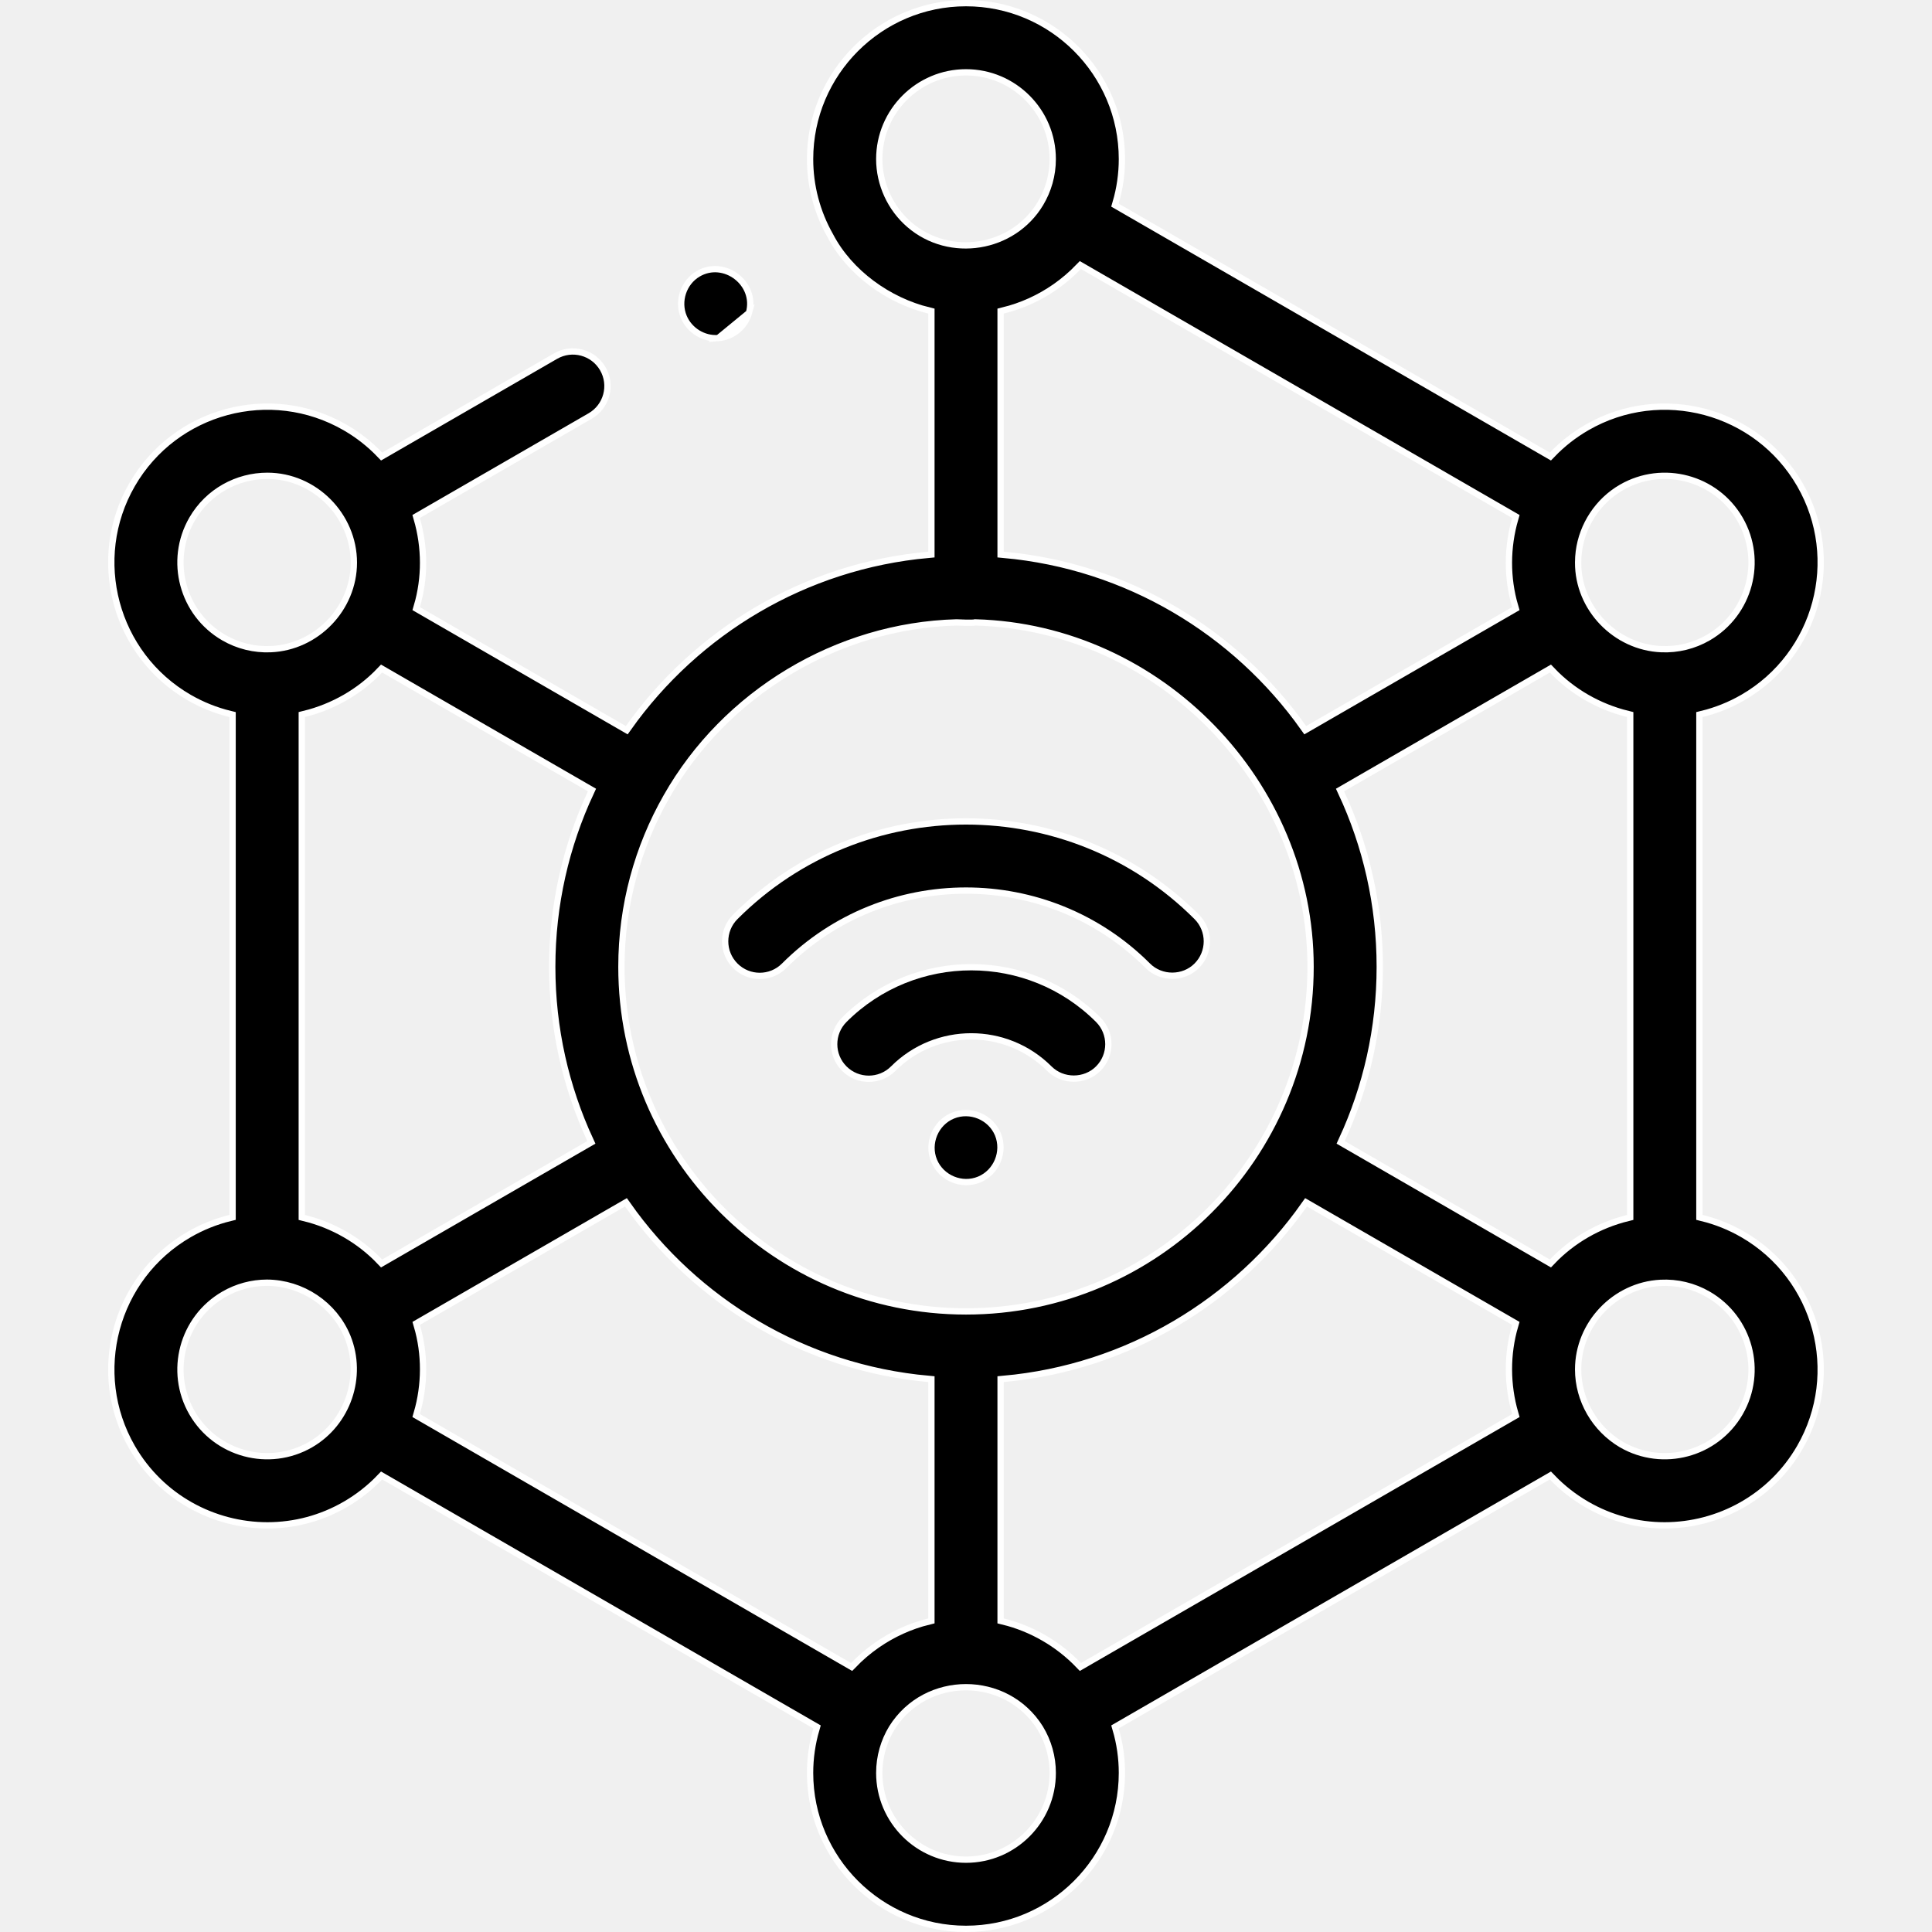
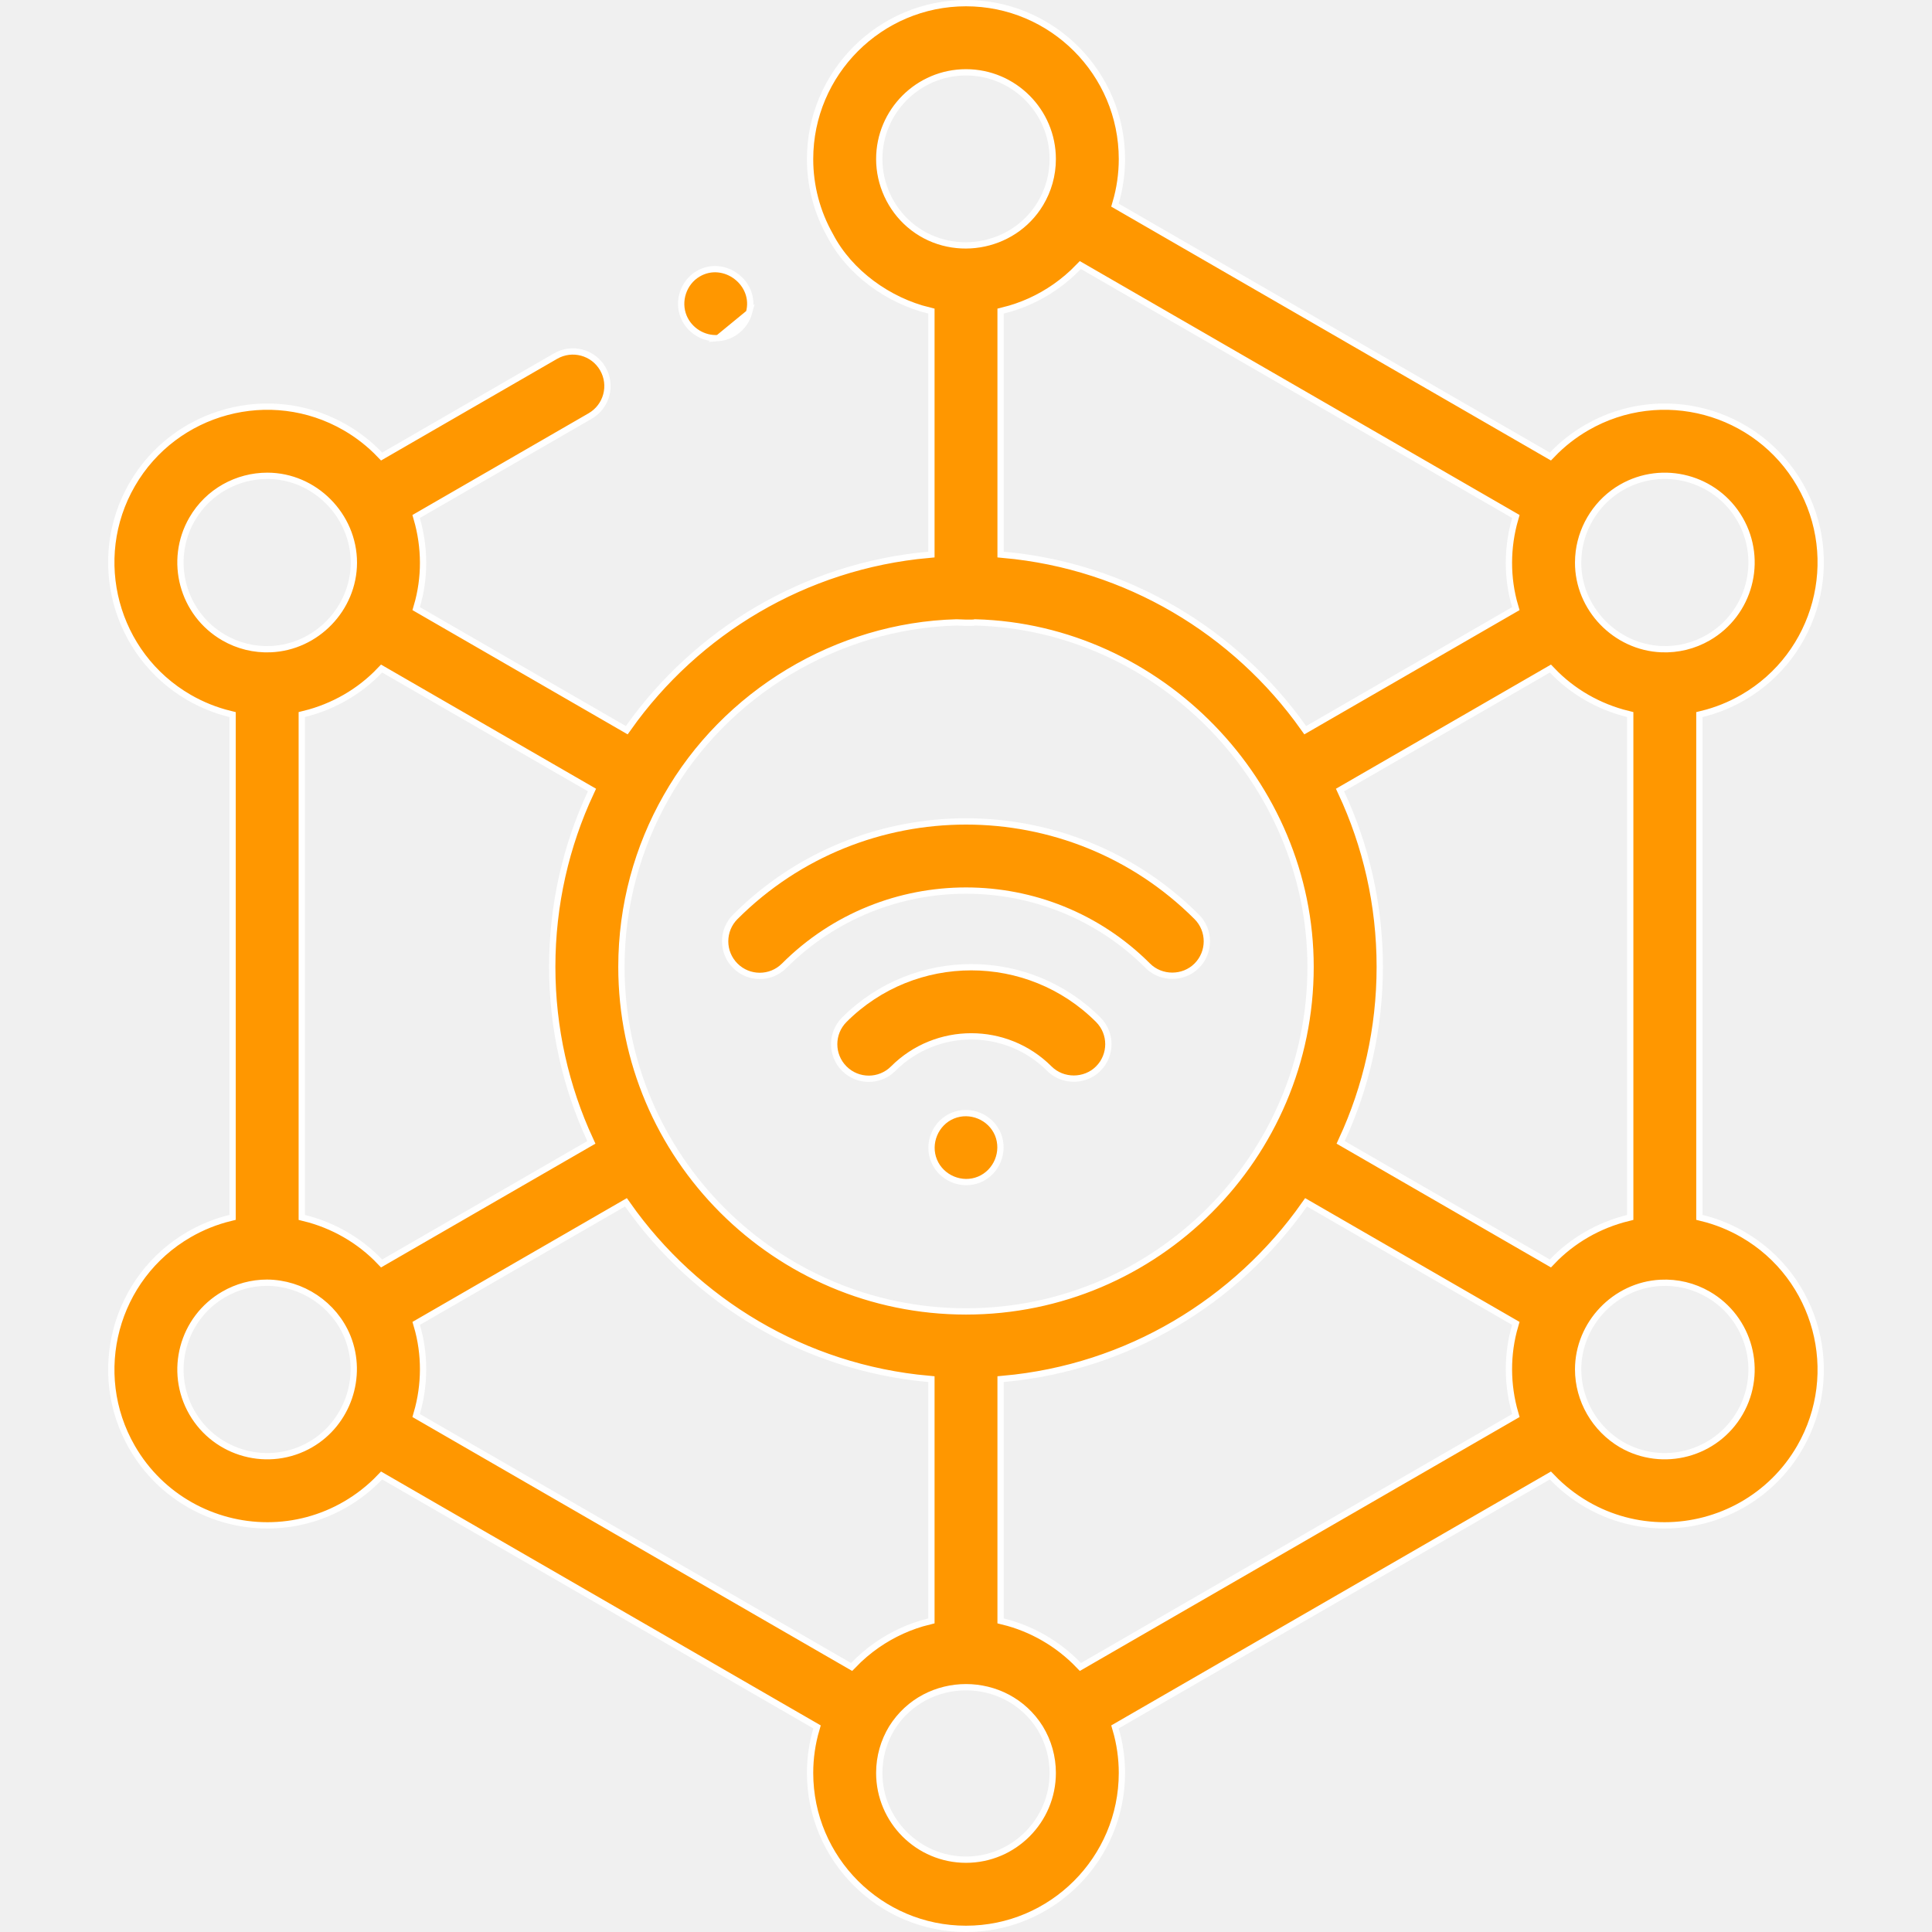
<svg xmlns="http://www.w3.org/2000/svg" width="307" height="307" viewBox="0 0 307 307" fill="none">
-   <path d="M124.61 153.462L124.61 153.463C122.464 155.609 118.984 155.609 116.838 153.462L116.838 153.462C114.691 151.316 114.692 147.836 116.838 145.689C137.053 125.474 169.947 125.474 190.163 145.69C192.309 147.837 192.309 151.317 190.163 153.463C188.048 155.578 184.504 155.577 182.39 153.463C166.46 137.533 140.54 137.533 124.61 153.462Z" fill="black" stroke="white" />
-   <path d="M134.164 169.81L134.164 169.81C132.017 167.663 132.017 164.183 134.164 162.037C145.288 150.913 163.389 150.913 174.513 162.037L174.513 162.037C176.66 164.183 176.659 167.663 174.513 169.81C172.398 171.925 168.855 171.924 166.74 169.81C159.901 162.97 148.774 162.971 141.936 169.81L141.936 169.81C139.791 171.956 136.31 171.956 134.164 169.81ZM151.4 177.281L151.4 177.281C154.167 176.14 157.42 177.485 158.572 180.248C159.707 183.019 158.372 186.274 155.604 187.426L155.604 187.426C152.84 188.576 149.574 187.214 148.427 184.452L148.427 184.452C147.281 181.691 148.637 178.42 151.4 177.281Z" fill="black" stroke="white" />
+   <path d="M124.61 153.462L124.61 153.463C122.464 155.609 118.984 155.609 116.838 153.462L116.838 153.462C114.691 151.316 114.692 147.836 116.838 145.689C137.053 125.474 169.947 125.474 190.163 145.69C192.309 147.837 192.309 151.317 190.163 153.463C188.048 155.578 184.504 155.577 182.39 153.463C166.46 137.533 140.54 137.533 124.61 153.462Z" fill="#FF9700" stroke="white" />
+   <path d="M134.164 169.81L134.164 169.81C132.017 167.663 132.017 164.183 134.164 162.037C145.288 150.913 163.389 150.913 174.513 162.037L174.513 162.037C176.66 164.183 176.659 167.663 174.513 169.81C172.398 171.925 168.855 171.924 166.74 169.81C159.901 162.97 148.774 162.971 141.936 169.81L141.936 169.81C139.791 171.956 136.31 171.956 134.164 169.81ZM151.4 177.281L151.4 177.281C154.167 176.14 157.42 177.485 158.572 180.248C159.707 183.019 158.372 186.274 155.604 187.426L155.604 187.426C152.84 188.576 149.574 187.214 148.427 184.452L148.427 184.452C147.281 181.691 148.637 178.42 151.4 177.281Z" fill="#FF9700" stroke="white" />
  <mask id="path-3-inside-1_221_4876" fill="white">
    <path d="M29.817 195.723C17.747 202.692 13.597 218.18 20.565 230.25C25.241 238.35 33.754 242.883 42.497 242.883C46.92 242.884 51.264 241.718 55.092 239.501C57.169 238.303 59.066 236.816 60.726 235.085L129.24 274.647C128.567 276.946 128.225 279.329 128.225 281.725C128.225 295.661 139.563 307 153.5 307C167.437 307 178.775 295.661 178.775 281.725C178.775 279.329 178.433 276.946 177.76 274.647L246.274 235.085C247.934 236.816 249.831 238.303 251.908 239.501C255.735 241.718 260.08 242.884 264.503 242.883C273.244 242.883 281.759 238.348 286.435 230.25C293.403 218.18 289.253 202.692 277.183 195.723C275.106 194.523 272.869 193.623 270.538 193.051V113.942C272.868 113.372 275.105 112.475 277.183 111.277C289.253 104.308 293.403 88.82 286.435 76.75C279.467 64.68 263.977 60.53 251.908 67.499C249.83 68.698 247.932 70.185 246.271 71.917L177.758 32.359C178.432 30.058 178.775 27.673 178.775 25.275C178.775 11.339 167.437 0 153.5 0C139.563 0 128.225 11.339 128.225 25.275C128.221 29.625 129.348 33.902 131.494 37.685C134.655 43.737 140.965 48.229 147.504 49.826V87.662C127.696 89.447 110.373 99.985 99.449 115.372L66.721 96.477C68.08 91.856 68.047 86.93 66.712 82.31L94.028 66.538C96.896 64.882 97.879 61.215 96.223 58.347C94.567 55.479 90.899 54.497 88.032 56.153L60.728 71.917C59.068 70.185 57.17 68.697 55.092 67.499C43.022 60.53 27.534 64.68 20.565 76.75C13.596 88.82 17.747 104.308 29.816 111.277C31.894 112.475 34.131 113.372 36.461 113.942V193.051C34.131 193.623 31.894 194.523 29.817 195.723ZM139.082 260.983C137.696 261.947 136.408 263.045 135.236 264.262L66.713 224.694C68.051 220.091 68.076 215.13 66.723 210.526L99.319 191.707C110.235 207.196 127.616 217.813 147.504 219.606V257.174C144.487 257.911 141.633 259.215 139.082 260.983ZM153.5 295.008C146.176 295.008 140.217 289.049 140.217 281.725C140.217 279.208 140.92 276.853 142.141 274.845C147.343 266.521 159.656 266.52 164.858 274.845C166.12 276.918 166.786 279.298 166.783 281.725C166.783 289.049 160.824 295.008 153.5 295.008ZM171.764 264.262C168.448 260.807 164.148 258.311 159.496 257.174V219.606C179.385 217.813 196.765 207.196 207.682 191.708L240.278 210.527C238.923 215.136 238.952 220.086 240.288 224.695L171.764 264.262ZM271.187 206.109C277.53 209.771 279.711 217.911 276.049 224.254C272.388 230.597 264.247 232.779 257.904 229.116C253.837 226.718 251.269 222.32 251.269 217.6C251.275 210.617 256.9 204.713 263.879 204.349C266.434 204.214 268.973 204.825 271.187 206.109ZM251.375 87.721C251.898 83.639 254.333 79.939 257.904 77.884C264.247 74.222 272.387 76.403 276.049 82.746C279.711 89.089 277.53 97.228 271.187 100.891C269.013 102.149 266.525 102.761 264.016 102.653C256.999 102.365 251.238 96.418 251.269 89.378C251.27 88.825 251.306 88.272 251.375 87.721ZM246.275 106.862C249.595 110.346 253.879 112.787 258.547 113.935V193.063C253.887 194.212 249.587 196.662 246.273 200.141L213.676 181.321C217.569 172.891 219.747 163.513 219.747 153.634C219.747 143.674 217.533 134.223 213.578 125.74L246.275 106.862ZM167.937 46.004C169.314 45.044 170.594 43.951 171.759 42.743L240.288 82.31C238.953 86.93 238.92 91.856 240.279 96.477L207.551 115.372C196.627 99.985 179.304 89.447 159.496 87.662V49.826C162.521 49.083 165.383 47.787 167.937 46.004ZM144.828 35.324C141.923 32.823 140.217 29.109 140.217 25.275C140.217 17.951 146.176 11.992 153.5 11.992C160.824 11.992 166.783 17.951 166.783 25.275C166.783 27.762 166.095 30.09 164.901 32.082C160.71 39.073 151.006 40.643 144.828 35.324ZM106.311 126.886C115.572 110.537 133.204 99.919 151.983 99.401C151.983 99.401 154.531 99.528 155.016 99.401C183.994 100.201 207.754 124.672 207.754 153.634C207.754 183.549 183.415 207.888 153.499 207.888C123.583 207.888 99.245 183.549 99.245 153.634C99.246 143.915 101.817 134.785 106.311 126.886ZM93.421 125.739C89.467 134.223 87.253 143.674 87.253 153.634C87.253 163.512 89.43 172.891 93.324 181.321L60.727 200.141C57.417 196.668 53.109 194.204 48.453 193.063V113.935C53.121 112.785 57.404 110.346 60.725 106.861L93.421 125.739ZM35.813 100.891C29.47 97.229 27.288 89.089 30.951 82.746C33.408 78.49 37.883 76.107 42.477 76.107C49.724 76.107 55.731 82.18 55.731 89.405C55.725 96.437 50.006 102.367 42.98 102.654C40.472 102.76 37.986 102.149 35.813 100.891ZM42.413 204.324C47.785 204.354 52.74 207.646 54.764 212.627C57.216 218.704 54.784 225.832 49.096 229.116C42.753 232.778 34.613 230.598 30.951 224.255C27.289 217.911 29.47 209.772 35.813 206.109C37.818 204.945 40.094 204.329 42.413 204.324Z" />
  </mask>
-   <path d="M29.817 195.723C17.747 202.692 13.597 218.18 20.565 230.25C25.241 238.35 33.754 242.883 42.497 242.883C46.92 242.884 51.264 241.718 55.092 239.501C57.169 238.303 59.066 236.816 60.726 235.085L129.24 274.647C128.567 276.946 128.225 279.329 128.225 281.725C128.225 295.661 139.563 307 153.5 307C167.437 307 178.775 295.661 178.775 281.725C178.775 279.329 178.433 276.946 177.76 274.647L246.274 235.085C247.934 236.816 249.831 238.303 251.908 239.501C255.735 241.718 260.08 242.884 264.503 242.883C273.244 242.883 281.759 238.348 286.435 230.25C293.403 218.18 289.253 202.692 277.183 195.723C275.106 194.523 272.869 193.623 270.538 193.051V113.942C272.868 113.372 275.105 112.475 277.183 111.277C289.253 104.308 293.403 88.82 286.435 76.75C279.467 64.68 263.977 60.53 251.908 67.499C249.83 68.698 247.932 70.185 246.271 71.917L177.758 32.359C178.432 30.058 178.775 27.673 178.775 25.275C178.775 11.339 167.437 0 153.5 0C139.563 0 128.225 11.339 128.225 25.275C128.221 29.625 129.348 33.902 131.494 37.685C134.655 43.737 140.965 48.229 147.504 49.826V87.662C127.696 89.447 110.373 99.985 99.449 115.372L66.721 96.477C68.08 91.856 68.047 86.93 66.712 82.31L94.028 66.538C96.896 64.882 97.879 61.215 96.223 58.347C94.567 55.479 90.899 54.497 88.032 56.153L60.728 71.917C59.068 70.185 57.17 68.697 55.092 67.499C43.022 60.53 27.534 64.68 20.565 76.75C13.596 88.82 17.747 104.308 29.816 111.277C31.894 112.475 34.131 113.372 36.461 113.942V193.051C34.131 193.623 31.894 194.523 29.817 195.723ZM139.082 260.983C137.696 261.947 136.408 263.045 135.236 264.262L66.713 224.694C68.051 220.091 68.076 215.13 66.723 210.526L99.319 191.707C110.235 207.196 127.616 217.813 147.504 219.606V257.174C144.487 257.911 141.633 259.215 139.082 260.983ZM153.5 295.008C146.176 295.008 140.217 289.049 140.217 281.725C140.217 279.208 140.92 276.853 142.141 274.845C147.343 266.521 159.656 266.52 164.858 274.845C166.12 276.918 166.786 279.298 166.783 281.725C166.783 289.049 160.824 295.008 153.5 295.008ZM171.764 264.262C168.448 260.807 164.148 258.311 159.496 257.174V219.606C179.385 217.813 196.765 207.196 207.682 191.708L240.278 210.527C238.923 215.136 238.952 220.086 240.288 224.695L171.764 264.262ZM271.187 206.109C277.53 209.771 279.711 217.911 276.049 224.254C272.388 230.597 264.247 232.779 257.904 229.116C253.837 226.718 251.269 222.32 251.269 217.6C251.275 210.617 256.9 204.713 263.879 204.349C266.434 204.214 268.973 204.825 271.187 206.109ZM251.375 87.721C251.898 83.639 254.333 79.939 257.904 77.884C264.247 74.222 272.387 76.403 276.049 82.746C279.711 89.089 277.53 97.228 271.187 100.891C269.013 102.149 266.525 102.761 264.016 102.653C256.999 102.365 251.238 96.418 251.269 89.378C251.27 88.825 251.306 88.272 251.375 87.721ZM246.275 106.862C249.595 110.346 253.879 112.787 258.547 113.935V193.063C253.887 194.212 249.587 196.662 246.273 200.141L213.676 181.321C217.569 172.891 219.747 163.513 219.747 153.634C219.747 143.674 217.533 134.223 213.578 125.74L246.275 106.862ZM167.937 46.004C169.314 45.044 170.594 43.951 171.759 42.743L240.288 82.31C238.953 86.93 238.92 91.856 240.279 96.477L207.551 115.372C196.627 99.985 179.304 89.447 159.496 87.662V49.826C162.521 49.083 165.383 47.787 167.937 46.004ZM144.828 35.324C141.923 32.823 140.217 29.109 140.217 25.275C140.217 17.951 146.176 11.992 153.5 11.992C160.824 11.992 166.783 17.951 166.783 25.275C166.783 27.762 166.095 30.09 164.901 32.082C160.71 39.073 151.006 40.643 144.828 35.324ZM106.311 126.886C115.572 110.537 133.204 99.919 151.983 99.401C151.983 99.401 154.531 99.528 155.016 99.401C183.994 100.201 207.754 124.672 207.754 153.634C207.754 183.549 183.415 207.888 153.499 207.888C123.583 207.888 99.245 183.549 99.245 153.634C99.246 143.915 101.817 134.785 106.311 126.886ZM93.421 125.739C89.467 134.223 87.253 143.674 87.253 153.634C87.253 163.512 89.43 172.891 93.324 181.321L60.727 200.141C57.417 196.668 53.109 194.204 48.453 193.063V113.935C53.121 112.785 57.404 110.346 60.725 106.861L93.421 125.739ZM35.813 100.891C29.47 97.229 27.288 89.089 30.951 82.746C33.408 78.49 37.883 76.107 42.477 76.107C49.724 76.107 55.731 82.18 55.731 89.405C55.725 96.437 50.006 102.367 42.98 102.654C40.472 102.76 37.986 102.149 35.813 100.891ZM42.413 204.324C47.785 204.354 52.74 207.646 54.764 212.627C57.216 218.704 54.784 225.832 49.096 229.116C42.753 232.778 34.613 230.598 30.951 224.255C27.289 217.911 29.47 209.772 35.813 206.109C37.818 204.945 40.094 204.329 42.413 204.324Z" fill="black" stroke="white" stroke-width="2" mask="url(#path-3-inside-1_221_4876)" />
-   <path d="M119.017 49.708L119.017 49.708C120.315 45.042 115.066 41.045 110.9 43.529L110.9 43.529C108.599 44.901 107.619 47.87 108.649 50.343C109.548 52.5 111.796 53.904 114.127 53.723L119.017 49.708ZM119.017 49.708C118.401 51.924 116.422 53.544 114.127 53.723L119.017 49.708Z" fill="black" stroke="white" />
+   <path d="M29.817 195.723C17.747 202.692 13.597 218.18 20.565 230.25C25.241 238.35 33.754 242.883 42.497 242.883C46.92 242.884 51.264 241.718 55.092 239.501C57.169 238.303 59.066 236.816 60.726 235.085L129.24 274.647C128.567 276.946 128.225 279.329 128.225 281.725C128.225 295.661 139.563 307 153.5 307C167.437 307 178.775 295.661 178.775 281.725C178.775 279.329 178.433 276.946 177.76 274.647L246.274 235.085C247.934 236.816 249.831 238.303 251.908 239.501C255.735 241.718 260.08 242.884 264.503 242.883C273.244 242.883 281.759 238.348 286.435 230.25C293.403 218.18 289.253 202.692 277.183 195.723C275.106 194.523 272.869 193.623 270.538 193.051V113.942C272.868 113.372 275.105 112.475 277.183 111.277C289.253 104.308 293.403 88.82 286.435 76.75C279.467 64.68 263.977 60.53 251.908 67.499C249.83 68.698 247.932 70.185 246.271 71.917L177.758 32.359C178.432 30.058 178.775 27.673 178.775 25.275C178.775 11.339 167.437 0 153.5 0C139.563 0 128.225 11.339 128.225 25.275C128.221 29.625 129.348 33.902 131.494 37.685C134.655 43.737 140.965 48.229 147.504 49.826V87.662C127.696 89.447 110.373 99.985 99.449 115.372L66.721 96.477C68.08 91.856 68.047 86.93 66.712 82.31L94.028 66.538C96.896 64.882 97.879 61.215 96.223 58.347C94.567 55.479 90.899 54.497 88.032 56.153L60.728 71.917C59.068 70.185 57.17 68.697 55.092 67.499C43.022 60.53 27.534 64.68 20.565 76.75C13.596 88.82 17.747 104.308 29.816 111.277C31.894 112.475 34.131 113.372 36.461 113.942V193.051C34.131 193.623 31.894 194.523 29.817 195.723ZM139.082 260.983C137.696 261.947 136.408 263.045 135.236 264.262L66.713 224.694C68.051 220.091 68.076 215.13 66.723 210.526L99.319 191.707C110.235 207.196 127.616 217.813 147.504 219.606V257.174C144.487 257.911 141.633 259.215 139.082 260.983ZM153.5 295.008C146.176 295.008 140.217 289.049 140.217 281.725C140.217 279.208 140.92 276.853 142.141 274.845C147.343 266.521 159.656 266.52 164.858 274.845C166.12 276.918 166.786 279.298 166.783 281.725C166.783 289.049 160.824 295.008 153.5 295.008ZM171.764 264.262C168.448 260.807 164.148 258.311 159.496 257.174V219.606C179.385 217.813 196.765 207.196 207.682 191.708L240.278 210.527C238.923 215.136 238.952 220.086 240.288 224.695L171.764 264.262ZM271.187 206.109C277.53 209.771 279.711 217.911 276.049 224.254C272.388 230.597 264.247 232.779 257.904 229.116C253.837 226.718 251.269 222.32 251.269 217.6C251.275 210.617 256.9 204.713 263.879 204.349C266.434 204.214 268.973 204.825 271.187 206.109ZM251.375 87.721C251.898 83.639 254.333 79.939 257.904 77.884C264.247 74.222 272.387 76.403 276.049 82.746C279.711 89.089 277.53 97.228 271.187 100.891C269.013 102.149 266.525 102.761 264.016 102.653C256.999 102.365 251.238 96.418 251.269 89.378C251.27 88.825 251.306 88.272 251.375 87.721ZM246.275 106.862C249.595 110.346 253.879 112.787 258.547 113.935V193.063C253.887 194.212 249.587 196.662 246.273 200.141L213.676 181.321C217.569 172.891 219.747 163.513 219.747 153.634C219.747 143.674 217.533 134.223 213.578 125.74L246.275 106.862ZM167.937 46.004C169.314 45.044 170.594 43.951 171.759 42.743L240.288 82.31C238.953 86.93 238.92 91.856 240.279 96.477L207.551 115.372C196.627 99.985 179.304 89.447 159.496 87.662V49.826C162.521 49.083 165.383 47.787 167.937 46.004ZM144.828 35.324C141.923 32.823 140.217 29.109 140.217 25.275C140.217 17.951 146.176 11.992 153.5 11.992C160.824 11.992 166.783 17.951 166.783 25.275C166.783 27.762 166.095 30.09 164.901 32.082C160.71 39.073 151.006 40.643 144.828 35.324ZM106.311 126.886C115.572 110.537 133.204 99.919 151.983 99.401C151.983 99.401 154.531 99.528 155.016 99.401C183.994 100.201 207.754 124.672 207.754 153.634C207.754 183.549 183.415 207.888 153.499 207.888C123.583 207.888 99.245 183.549 99.245 153.634C99.246 143.915 101.817 134.785 106.311 126.886ZM93.421 125.739C89.467 134.223 87.253 143.674 87.253 153.634C87.253 163.512 89.43 172.891 93.324 181.321L60.727 200.141C57.417 196.668 53.109 194.204 48.453 193.063V113.935C53.121 112.785 57.404 110.346 60.725 106.861L93.421 125.739ZM35.813 100.891C29.47 97.229 27.288 89.089 30.951 82.746C33.408 78.49 37.883 76.107 42.477 76.107C49.724 76.107 55.731 82.18 55.731 89.405C55.725 96.437 50.006 102.367 42.98 102.654C40.472 102.76 37.986 102.149 35.813 100.891ZM42.413 204.324C47.785 204.354 52.74 207.646 54.764 212.627C57.216 218.704 54.784 225.832 49.096 229.116C42.753 232.778 34.613 230.598 30.951 224.255C27.289 217.911 29.47 209.772 35.813 206.109C37.818 204.945 40.094 204.329 42.413 204.324Z" fill="#FF9700" stroke="white" stroke-width="2" mask="url(#path-3-inside-1_221_4876)" />
+   <path d="M119.017 49.708L119.017 49.708C120.315 45.042 115.066 41.045 110.9 43.529L110.9 43.529C108.599 44.901 107.619 47.87 108.649 50.343C109.548 52.5 111.796 53.904 114.127 53.723L119.017 49.708ZM119.017 49.708C118.401 51.924 116.422 53.544 114.127 53.723L119.017 49.708Z" fill="#FF9700" stroke="white" />
</svg>
